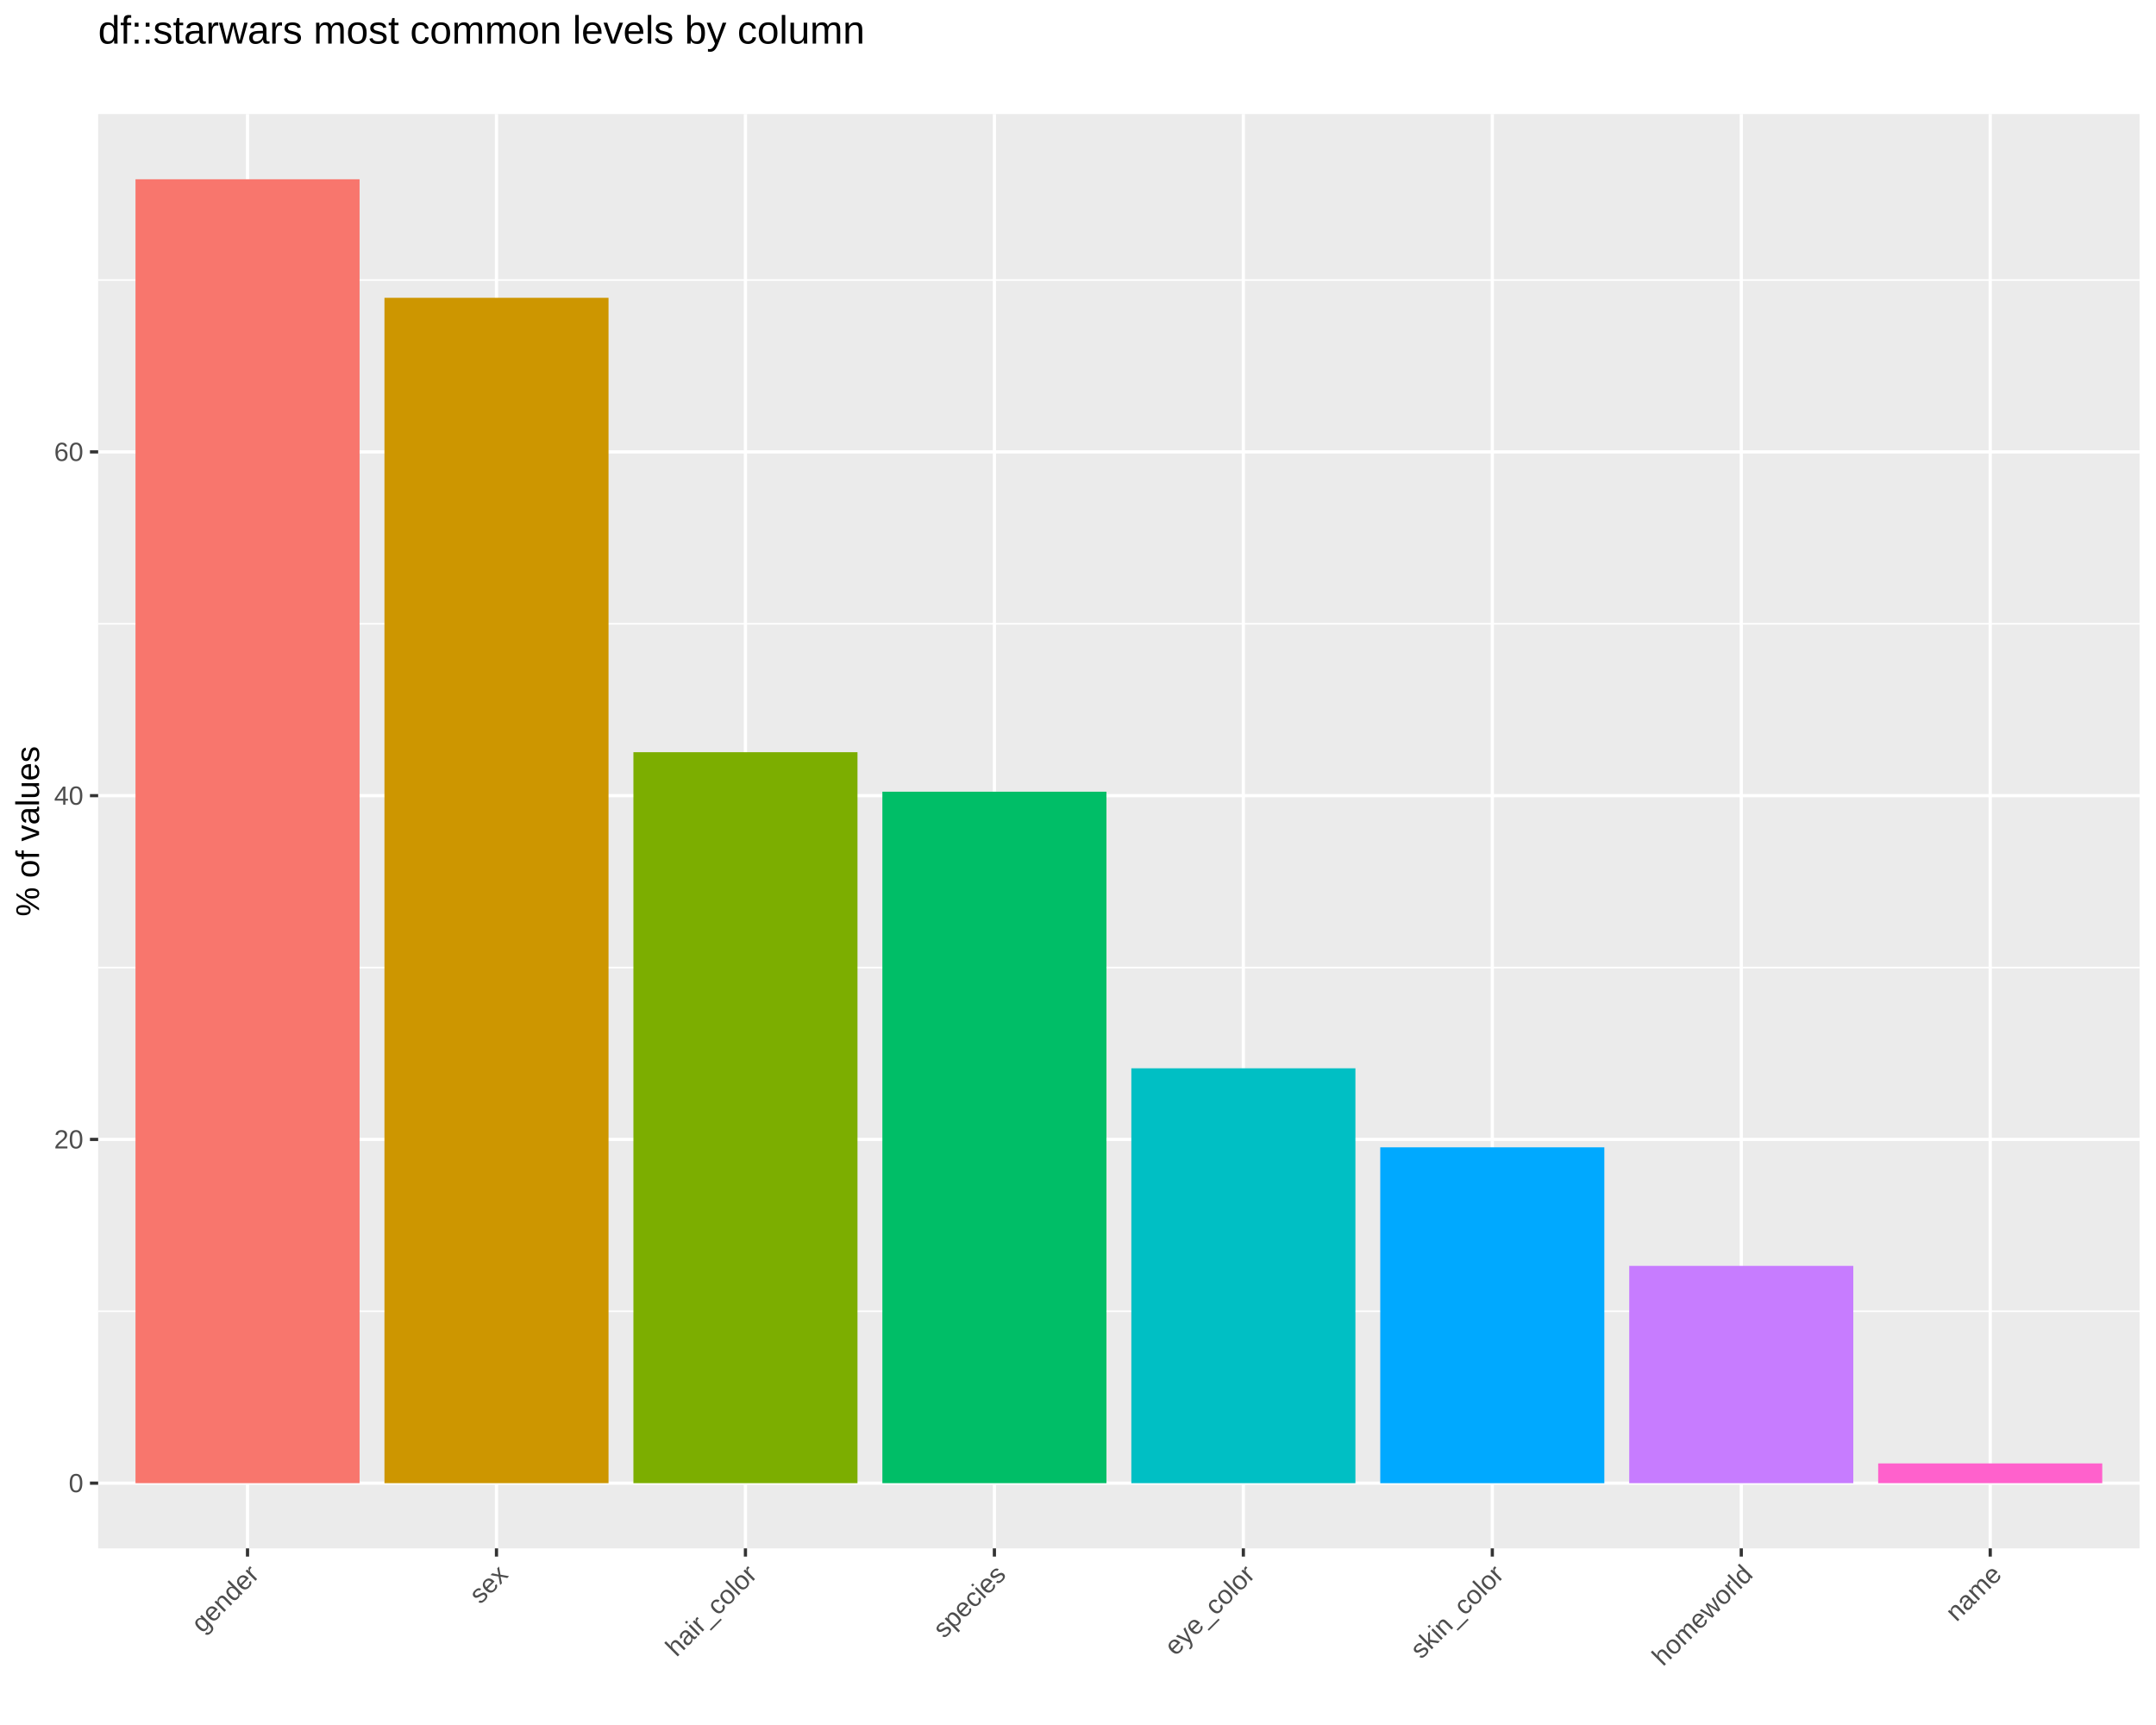
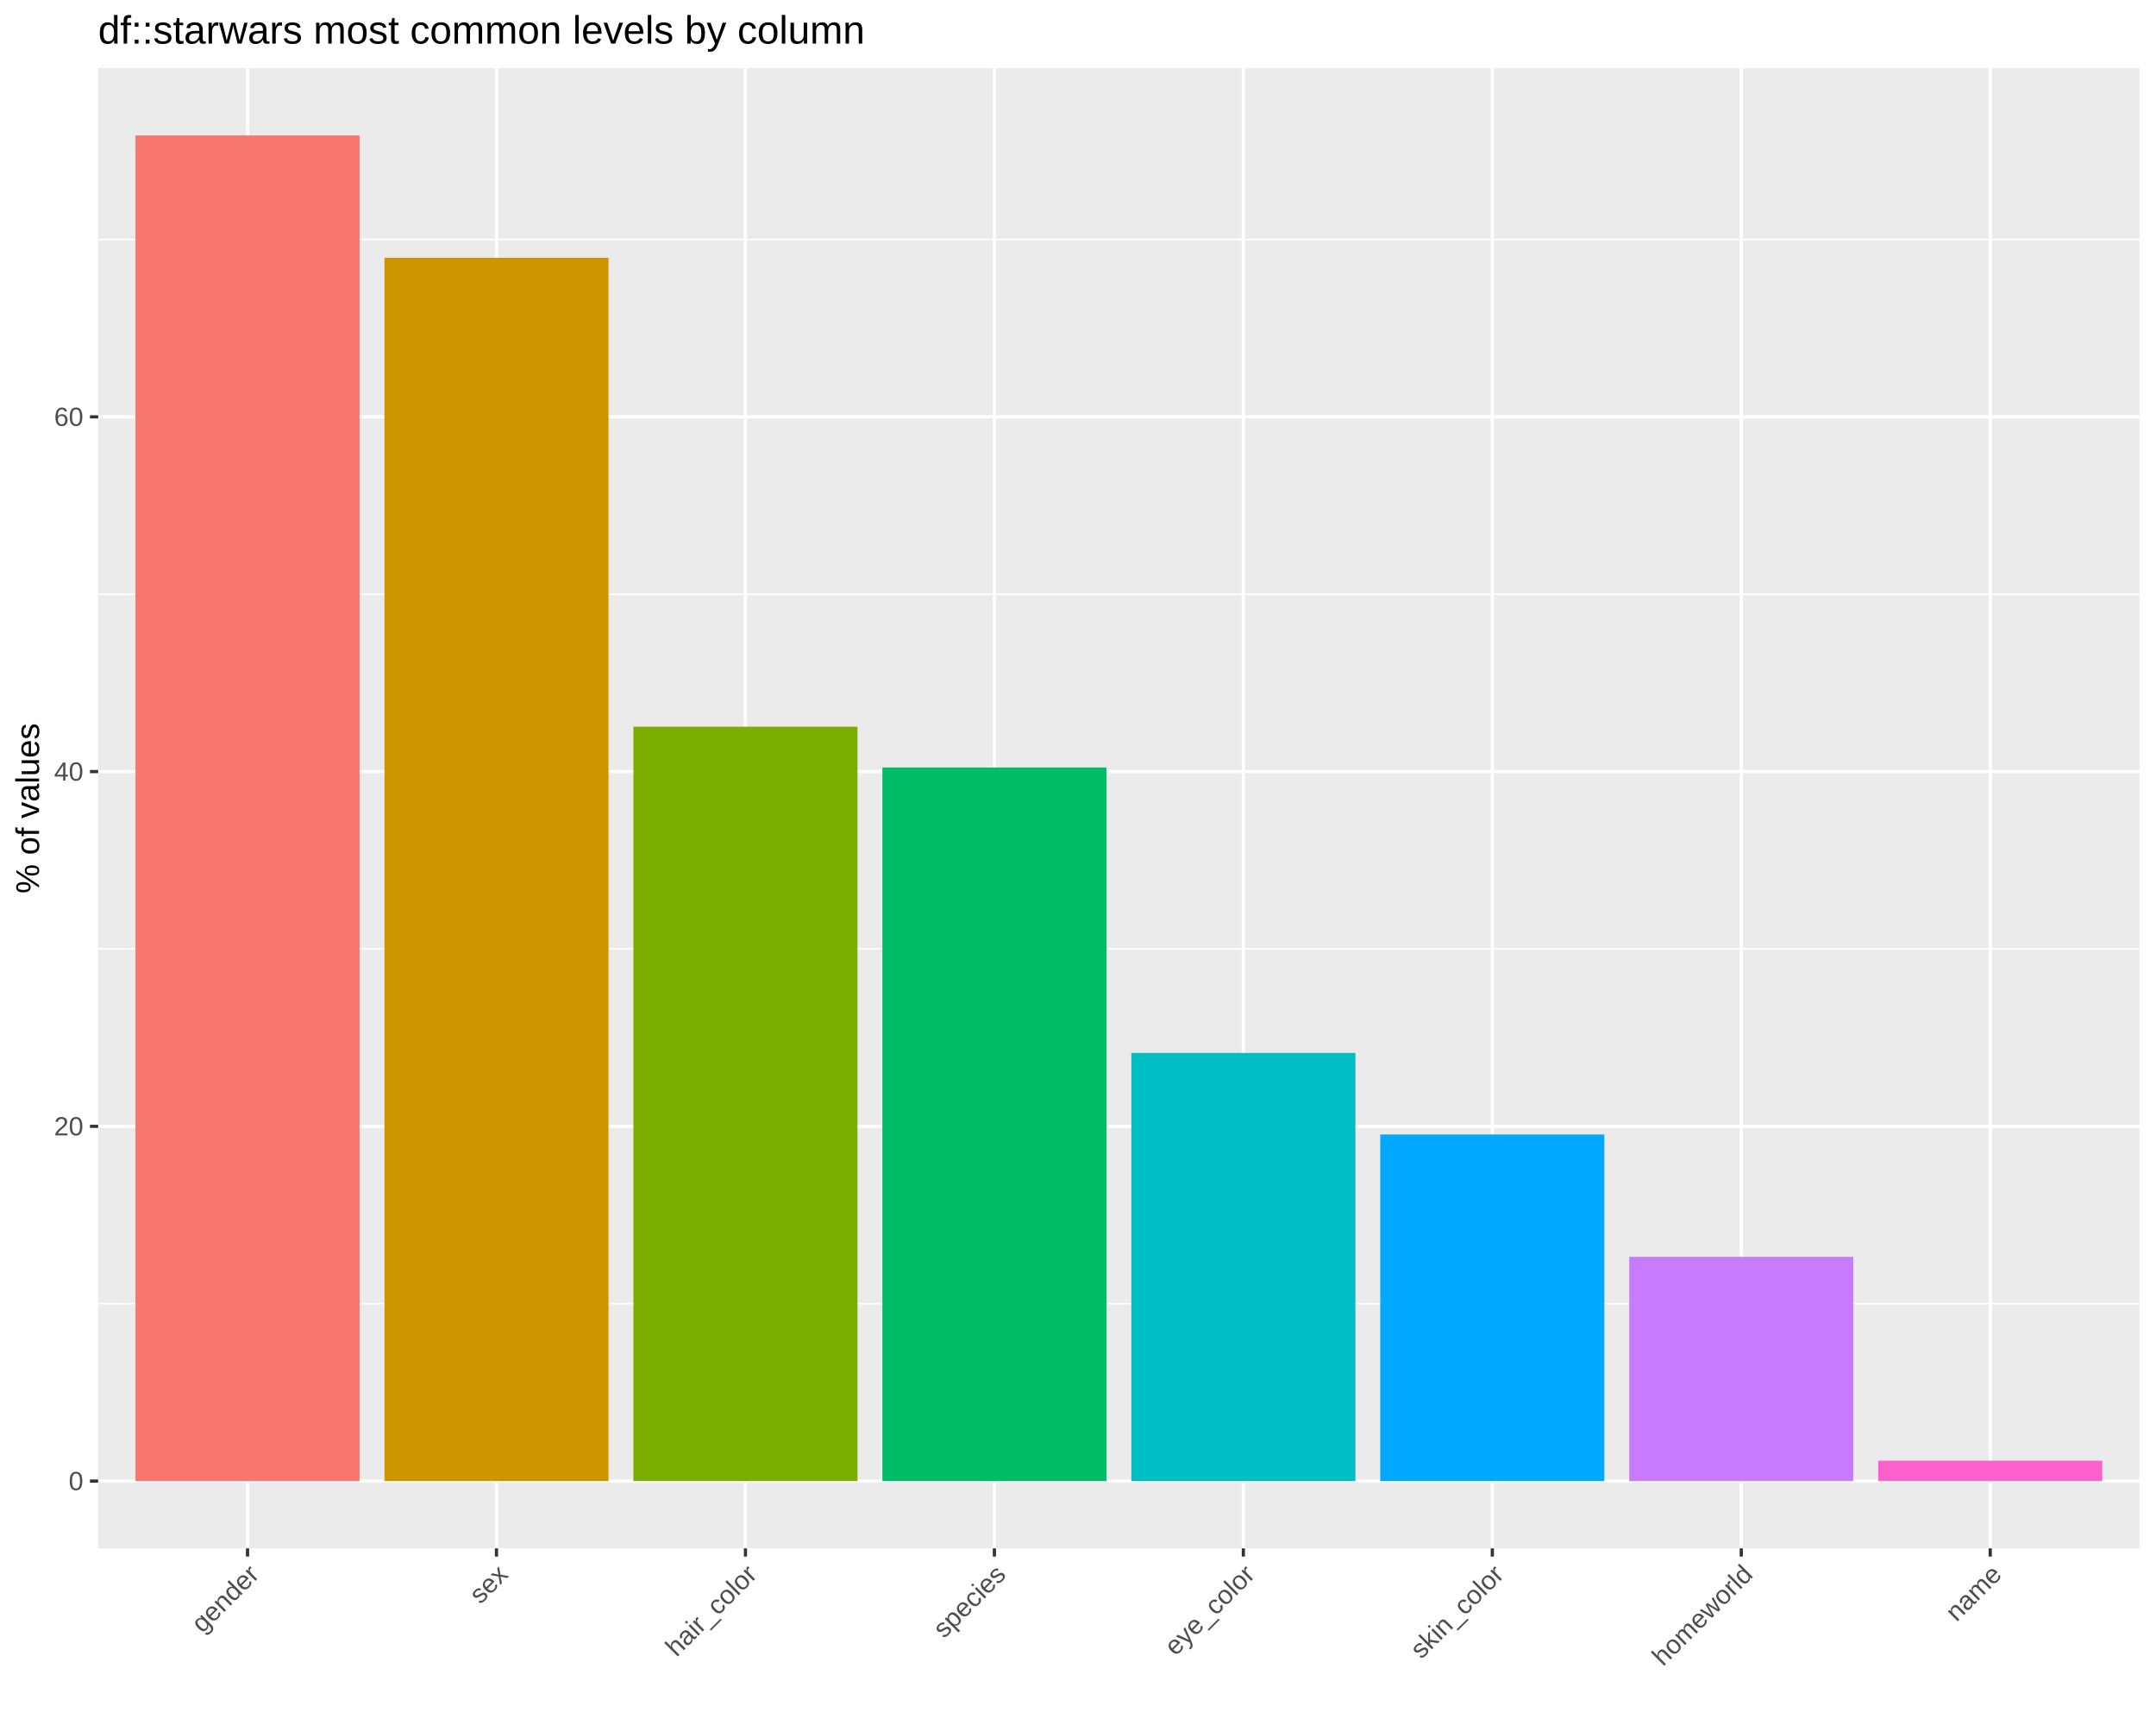
<svg xmlns="http://www.w3.org/2000/svg" viewBox="0 0 720.00 576.00">
  <defs>
    <style type="text/css">
    line, polyline, polygon, path, rect, circle {
      fill: none;
      stroke: #000000;
      stroke-linecap: round;
      stroke-linejoin: round;
      stroke-miterlimit: 10.00;
    }
  </style>
  </defs>
  <rect width="100%" height="100%" style="stroke: none; fill: #FFFFFF;" />
  <rect x="0.00" y="0.00" width="720.00" height="576.00" style="stroke-width: 1.07; stroke: #FFFFFF; fill: #FFFFFF;" />
  <defs>
-     <clipPath id="cpMzIuNzh8NzE0LjUyfDUxNy4wMnwzOC4wOQ==">
-       <rect x="32.78" y="38.09" width="681.74" height="478.93" />
+     <clipPath id="cpMzIuNzh8NzE0LjUyfDUxNy4wMnwyMi43Nw==">
+       <rect x="32.78" y="22.77" width="681.74" height="494.25" />
    </clipPath>
  </defs>
-   <rect x="32.78" y="38.09" width="681.74" height="478.93" style="stroke-width: 1.07; stroke: none; fill: #EBEBEB;" clip-path="url(#cpMzIuNzh8NzE0LjUyfDUxNy4wMnwzOC4wOQ==)" />
-   <polyline points="32.78,437.86 714.52,437.86 " style="stroke-width: 0.53; stroke: #FFFFFF; stroke-linecap: butt;" clip-path="url(#cpMzIuNzh8NzE0LjUyfDUxNy4wMnwzOC4wOQ==)" />
-   <polyline points="32.78,323.08 714.52,323.08 " style="stroke-width: 0.53; stroke: #FFFFFF; stroke-linecap: butt;" clip-path="url(#cpMzIuNzh8NzE0LjUyfDUxNy4wMnwzOC4wOQ==)" />
-   <polyline points="32.78,208.29 714.52,208.29 " style="stroke-width: 0.53; stroke: #FFFFFF; stroke-linecap: butt;" clip-path="url(#cpMzIuNzh8NzE0LjUyfDUxNy4wMnwzOC4wOQ==)" />
-   <polyline points="32.78,93.51 714.52,93.51 " style="stroke-width: 0.53; stroke: #FFFFFF; stroke-linecap: butt;" clip-path="url(#cpMzIuNzh8NzE0LjUyfDUxNy4wMnwzOC4wOQ==)" />
-   <polyline points="32.78,495.25 714.52,495.25 " style="stroke-width: 1.07; stroke: #FFFFFF; stroke-linecap: butt;" clip-path="url(#cpMzIuNzh8NzE0LjUyfDUxNy4wMnwzOC4wOQ==)" />
-   <polyline points="32.78,380.47 714.52,380.47 " style="stroke-width: 1.07; stroke: #FFFFFF; stroke-linecap: butt;" clip-path="url(#cpMzIuNzh8NzE0LjUyfDUxNy4wMnwzOC4wOQ==)" />
-   <polyline points="32.78,265.68 714.52,265.68 " style="stroke-width: 1.07; stroke: #FFFFFF; stroke-linecap: butt;" clip-path="url(#cpMzIuNzh8NzE0LjUyfDUxNy4wMnwzOC4wOQ==)" />
-   <polyline points="32.78,150.90 714.52,150.90 " style="stroke-width: 1.07; stroke: #FFFFFF; stroke-linecap: butt;" clip-path="url(#cpMzIuNzh8NzE0LjUyfDUxNy4wMnwzOC4wOQ==)" />
-   <polyline points="82.66,517.02 82.66,38.09 " style="stroke-width: 1.07; stroke: #FFFFFF; stroke-linecap: butt;" clip-path="url(#cpMzIuNzh8NzE0LjUyfDUxNy4wMnwzOC4wOQ==)" />
-   <polyline points="165.80,517.02 165.80,38.09 " style="stroke-width: 1.07; stroke: #FFFFFF; stroke-linecap: butt;" clip-path="url(#cpMzIuNzh8NzE0LjUyfDUxNy4wMnwzOC4wOQ==)" />
-   <polyline points="248.94,517.02 248.94,38.09 " style="stroke-width: 1.07; stroke: #FFFFFF; stroke-linecap: butt;" clip-path="url(#cpMzIuNzh8NzE0LjUyfDUxNy4wMnwzOC4wOQ==)" />
-   <polyline points="332.08,517.02 332.08,38.09 " style="stroke-width: 1.07; stroke: #FFFFFF; stroke-linecap: butt;" clip-path="url(#cpMzIuNzh8NzE0LjUyfDUxNy4wMnwzOC4wOQ==)" />
-   <polyline points="415.22,517.02 415.22,38.09 " style="stroke-width: 1.07; stroke: #FFFFFF; stroke-linecap: butt;" clip-path="url(#cpMzIuNzh8NzE0LjUyfDUxNy4wMnwzOC4wOQ==)" />
-   <polyline points="498.36,517.02 498.36,38.09 " style="stroke-width: 1.07; stroke: #FFFFFF; stroke-linecap: butt;" clip-path="url(#cpMzIuNzh8NzE0LjUyfDUxNy4wMnwzOC4wOQ==)" />
-   <polyline points="581.50,517.02 581.50,38.09 " style="stroke-width: 1.07; stroke: #FFFFFF; stroke-linecap: butt;" clip-path="url(#cpMzIuNzh8NzE0LjUyfDUxNy4wMnwzOC4wOQ==)" />
-   <polyline points="664.64,517.02 664.64,38.09 " style="stroke-width: 1.07; stroke: #FFFFFF; stroke-linecap: butt;" clip-path="url(#cpMzIuNzh8NzE0LjUyfDUxNy4wMnwzOC4wOQ==)" />
-   <rect x="45.25" y="59.86" width="74.83" height="435.39" style="stroke-width: 1.07; stroke: none; stroke-linecap: square; stroke-linejoin: miter; fill: #F8766D;" clip-path="url(#cpMzIuNzh8NzE0LjUyfDUxNy4wMnwzOC4wOQ==)" />
-   <rect x="128.39" y="99.44" width="74.83" height="395.81" style="stroke-width: 1.07; stroke: none; stroke-linecap: square; stroke-linejoin: miter; fill: #CD9600;" clip-path="url(#cpMzIuNzh8NzE0LjUyfDUxNy4wMnwzOC4wOQ==)" />
-   <rect x="211.53" y="251.17" width="74.83" height="244.08" style="stroke-width: 1.07; stroke: none; stroke-linecap: square; stroke-linejoin: miter; fill: #7CAE00;" clip-path="url(#cpMzIuNzh8NzE0LjUyfDUxNy4wMnwzOC4wOQ==)" />
-   <rect x="294.67" y="264.36" width="74.83" height="230.89" style="stroke-width: 1.07; stroke: none; stroke-linecap: square; stroke-linejoin: miter; fill: #00BE67;" clip-path="url(#cpMzIuNzh8NzE0LjUyfDUxNy4wMnwzOC4wOQ==)" />
-   <rect x="377.81" y="356.72" width="74.83" height="138.53" style="stroke-width: 1.07; stroke: none; stroke-linecap: square; stroke-linejoin: miter; fill: #00BFC4;" clip-path="url(#cpMzIuNzh8NzE0LjUyfDUxNy4wMnwzOC4wOQ==)" />
-   <rect x="460.94" y="383.11" width="74.83" height="112.15" style="stroke-width: 1.07; stroke: none; stroke-linecap: square; stroke-linejoin: miter; fill: #00A9FF;" clip-path="url(#cpMzIuNzh8NzE0LjUyfDUxNy4wMnwzOC4wOQ==)" />
-   <rect x="544.08" y="422.69" width="74.83" height="72.56" style="stroke-width: 1.07; stroke: none; stroke-linecap: square; stroke-linejoin: miter; fill: #C77CFF;" clip-path="url(#cpMzIuNzh8NzE0LjUyfDUxNy4wMnwzOC4wOQ==)" />
-   <rect x="627.22" y="488.65" width="74.83" height="6.60" style="stroke-width: 1.07; stroke: none; stroke-linecap: square; stroke-linejoin: miter; fill: #FF61CC;" clip-path="url(#cpMzIuNzh8NzE0LjUyfDUxNy4wMnwzOC4wOQ==)" />
+   <rect x="32.78" y="22.77" width="681.74" height="494.25" style="stroke-width: 1.07; stroke: none; fill: #EBEBEB;" clip-path="url(#cpMzIuNzh8NzE0LjUyfDUxNy4wMnwyMi43Nw==)" />
+   <polyline points="32.78,435.33 714.52,435.33 " style="stroke-width: 0.53; stroke: #FFFFFF; stroke-linecap: butt;" clip-path="url(#cpMzIuNzh8NzE0LjUyfDUxNy4wMnwyMi43Nw==)" />
+   <polyline points="32.78,316.87 714.52,316.87 " style="stroke-width: 0.53; stroke: #FFFFFF; stroke-linecap: butt;" clip-path="url(#cpMzIuNzh8NzE0LjUyfDUxNy4wMnwyMi43Nw==)" />
+   <polyline points="32.78,198.41 714.52,198.41 " style="stroke-width: 0.53; stroke: #FFFFFF; stroke-linecap: butt;" clip-path="url(#cpMzIuNzh8NzE0LjUyfDUxNy4wMnwyMi43Nw==)" />
+   <polyline points="32.78,79.96 714.52,79.96 " style="stroke-width: 0.53; stroke: #FFFFFF; stroke-linecap: butt;" clip-path="url(#cpMzIuNzh8NzE0LjUyfDUxNy4wMnwyMi43Nw==)" />
+   <polyline points="32.78,494.55 714.52,494.55 " style="stroke-width: 1.07; stroke: #FFFFFF; stroke-linecap: butt;" clip-path="url(#cpMzIuNzh8NzE0LjUyfDUxNy4wMnwyMi43Nw==)" />
+   <polyline points="32.78,376.10 714.52,376.10 " style="stroke-width: 1.07; stroke: #FFFFFF; stroke-linecap: butt;" clip-path="url(#cpMzIuNzh8NzE0LjUyfDUxNy4wMnwyMi43Nw==)" />
+   <polyline points="32.78,257.64 714.52,257.64 " style="stroke-width: 1.07; stroke: #FFFFFF; stroke-linecap: butt;" clip-path="url(#cpMzIuNzh8NzE0LjUyfDUxNy4wMnwyMi43Nw==)" />
+   <polyline points="32.78,139.19 714.52,139.19 " style="stroke-width: 1.07; stroke: #FFFFFF; stroke-linecap: butt;" clip-path="url(#cpMzIuNzh8NzE0LjUyfDUxNy4wMnwyMi43Nw==)" />
+   <polyline points="82.66,517.02 82.66,22.77 " style="stroke-width: 1.07; stroke: #FFFFFF; stroke-linecap: butt;" clip-path="url(#cpMzIuNzh8NzE0LjUyfDUxNy4wMnwyMi43Nw==)" />
+   <polyline points="165.80,517.02 165.80,22.77 " style="stroke-width: 1.07; stroke: #FFFFFF; stroke-linecap: butt;" clip-path="url(#cpMzIuNzh8NzE0LjUyfDUxNy4wMnwyMi43Nw==)" />
+   <polyline points="248.94,517.02 248.94,22.77 " style="stroke-width: 1.07; stroke: #FFFFFF; stroke-linecap: butt;" clip-path="url(#cpMzIuNzh8NzE0LjUyfDUxNy4wMnwyMi43Nw==)" />
+   <polyline points="332.08,517.02 332.08,22.77 " style="stroke-width: 1.07; stroke: #FFFFFF; stroke-linecap: butt;" clip-path="url(#cpMzIuNzh8NzE0LjUyfDUxNy4wMnwyMi43Nw==)" />
+   <polyline points="415.22,517.02 415.22,22.77 " style="stroke-width: 1.07; stroke: #FFFFFF; stroke-linecap: butt;" clip-path="url(#cpMzIuNzh8NzE0LjUyfDUxNy4wMnwyMi43Nw==)" />
+   <polyline points="498.36,517.02 498.36,22.77 " style="stroke-width: 1.07; stroke: #FFFFFF; stroke-linecap: butt;" clip-path="url(#cpMzIuNzh8NzE0LjUyfDUxNy4wMnwyMi43Nw==)" />
+   <polyline points="581.50,517.02 581.50,22.77 " style="stroke-width: 1.07; stroke: #FFFFFF; stroke-linecap: butt;" clip-path="url(#cpMzIuNzh8NzE0LjUyfDUxNy4wMnwyMi43Nw==)" />
+   <polyline points="664.64,517.02 664.64,22.77 " style="stroke-width: 1.07; stroke: #FFFFFF; stroke-linecap: butt;" clip-path="url(#cpMzIuNzh8NzE0LjUyfDUxNy4wMnwyMi43Nw==)" />
+   <rect x="45.25" y="45.24" width="74.83" height="449.32" style="stroke-width: 1.07; stroke: none; stroke-linecap: square; stroke-linejoin: miter; fill: #F8766D;" clip-path="url(#cpMzIuNzh8NzE0LjUyfDUxNy4wMnwyMi43Nw==)" />
+   <rect x="128.39" y="86.08" width="74.83" height="408.47" style="stroke-width: 1.07; stroke: none; stroke-linecap: square; stroke-linejoin: miter; fill: #CD9600;" clip-path="url(#cpMzIuNzh8NzE0LjUyfDUxNy4wMnwyMi43Nw==)" />
+   <rect x="211.53" y="242.66" width="74.83" height="251.89" style="stroke-width: 1.07; stroke: none; stroke-linecap: square; stroke-linejoin: miter; fill: #7CAE00;" clip-path="url(#cpMzIuNzh8NzE0LjUyfDUxNy4wMnwyMi43Nw==)" />
+   <rect x="294.67" y="256.28" width="74.83" height="238.27" style="stroke-width: 1.07; stroke: none; stroke-linecap: square; stroke-linejoin: miter; fill: #00BE67;" clip-path="url(#cpMzIuNzh8NzE0LjUyfDUxNy4wMnwyMi43Nw==)" />
+   <rect x="377.81" y="351.59" width="74.83" height="142.96" style="stroke-width: 1.07; stroke: none; stroke-linecap: square; stroke-linejoin: miter; fill: #00BFC4;" clip-path="url(#cpMzIuNzh8NzE0LjUyfDUxNy4wMnwyMi43Nw==)" />
+   <rect x="460.94" y="378.82" width="74.83" height="115.73" style="stroke-width: 1.07; stroke: none; stroke-linecap: square; stroke-linejoin: miter; fill: #00A9FF;" clip-path="url(#cpMzIuNzh8NzE0LjUyfDUxNy4wMnwyMi43Nw==)" />
+   <rect x="544.08" y="419.67" width="74.83" height="74.89" style="stroke-width: 1.07; stroke: none; stroke-linecap: square; stroke-linejoin: miter; fill: #C77CFF;" clip-path="url(#cpMzIuNzh8NzE0LjUyfDUxNy4wMnwyMi43Nw==)" />
+   <rect x="627.22" y="487.75" width="74.83" height="6.81" style="stroke-width: 1.07; stroke: none; stroke-linecap: square; stroke-linejoin: miter; fill: #FF61CC;" clip-path="url(#cpMzIuNzh8NzE0LjUyfDUxNy4wMnwyMi43Nw==)" />
  <defs>
    <clipPath id="cpMC4wMHw3MjAuMDB8NTc2LjAwfDAuMDA=">
      <rect x="0.00" y="0.00" width="720.00" height="576.00" />
    </clipPath>
  </defs>
  <g clip-path="url(#cpMC4wMHw3MjAuMDB8NTc2LjAwfDAuMDA=)">
-     <text x="22.95" y="498.27" style="font-size: 8.80px; fill: #4D4D4D; font-family: Liberation Sans;" textLength="4.89px" lengthAdjust="spacingAndGlyphs">0</text>
+     <text x="22.95" y="497.58" style="font-size: 8.80px; fill: #4D4D4D; font-family: Liberation Sans;" textLength="4.89px" lengthAdjust="spacingAndGlyphs">0</text>
  </g>
  <g clip-path="url(#cpMC4wMHw3MjAuMDB8NTc2LjAwfDAuMDA=)">
-     <text x="18.06" y="383.49" style="font-size: 8.80px; fill: #4D4D4D; font-family: Liberation Sans;" textLength="9.78px" lengthAdjust="spacingAndGlyphs">20</text>
+     <text x="18.06" y="379.12" style="font-size: 8.80px; fill: #4D4D4D; font-family: Liberation Sans;" textLength="9.78px" lengthAdjust="spacingAndGlyphs">20</text>
  </g>
  <g clip-path="url(#cpMC4wMHw3MjAuMDB8NTc2LjAwfDAuMDA=)">
-     <text x="18.06" y="268.71" style="font-size: 8.80px; fill: #4D4D4D; font-family: Liberation Sans;" textLength="9.78px" lengthAdjust="spacingAndGlyphs">40</text>
+     <text x="18.06" y="260.67" style="font-size: 8.80px; fill: #4D4D4D; font-family: Liberation Sans;" textLength="9.78px" lengthAdjust="spacingAndGlyphs">40</text>
  </g>
  <g clip-path="url(#cpMC4wMHw3MjAuMDB8NTc2LjAwfDAuMDA=)">
-     <text x="18.06" y="153.92" style="font-size: 8.80px; fill: #4D4D4D; font-family: Liberation Sans;" textLength="9.78px" lengthAdjust="spacingAndGlyphs">60</text>
+     <text x="18.06" y="142.21" style="font-size: 8.80px; fill: #4D4D4D; font-family: Liberation Sans;" textLength="9.78px" lengthAdjust="spacingAndGlyphs">60</text>
  </g>
-   <polyline points="30.04,495.25 32.78,495.25 " style="stroke-width: 1.07; stroke: #333333; stroke-linecap: butt;" clip-path="url(#cpMC4wMHw3MjAuMDB8NTc2LjAwfDAuMDA=)" />
-   <polyline points="30.04,380.47 32.78,380.47 " style="stroke-width: 1.07; stroke: #333333; stroke-linecap: butt;" clip-path="url(#cpMC4wMHw3MjAuMDB8NTc2LjAwfDAuMDA=)" />
-   <polyline points="30.04,265.68 32.78,265.68 " style="stroke-width: 1.07; stroke: #333333; stroke-linecap: butt;" clip-path="url(#cpMC4wMHw3MjAuMDB8NTc2LjAwfDAuMDA=)" />
-   <polyline points="30.04,150.90 32.78,150.90 " style="stroke-width: 1.07; stroke: #333333; stroke-linecap: butt;" clip-path="url(#cpMC4wMHw3MjAuMDB8NTc2LjAwfDAuMDA=)" />
+   <polyline points="30.04,494.55 32.78,494.55 " style="stroke-width: 1.07; stroke: #333333; stroke-linecap: butt;" clip-path="url(#cpMC4wMHw3MjAuMDB8NTc2LjAwfDAuMDA=)" />
+   <polyline points="30.04,376.10 32.78,376.10 " style="stroke-width: 1.07; stroke: #333333; stroke-linecap: butt;" clip-path="url(#cpMC4wMHw3MjAuMDB8NTc2LjAwfDAuMDA=)" />
+   <polyline points="30.04,257.64 32.78,257.64 " style="stroke-width: 1.07; stroke: #333333; stroke-linecap: butt;" clip-path="url(#cpMC4wMHw3MjAuMDB8NTc2LjAwfDAuMDA=)" />
+   <polyline points="30.04,139.19 32.78,139.19 " style="stroke-width: 1.07; stroke: #333333; stroke-linecap: butt;" clip-path="url(#cpMC4wMHw3MjAuMDB8NTc2LjAwfDAuMDA=)" />
  <polyline points="82.66,519.76 82.66,517.02 " style="stroke-width: 1.07; stroke: #333333; stroke-linecap: butt;" clip-path="url(#cpMC4wMHw3MjAuMDB8NTc2LjAwfDAuMDA=)" />
  <polyline points="165.80,519.76 165.80,517.02 " style="stroke-width: 1.07; stroke: #333333; stroke-linecap: butt;" clip-path="url(#cpMC4wMHw3MjAuMDB8NTc2LjAwfDAuMDA=)" />
  <polyline points="248.94,519.76 248.94,517.02 " style="stroke-width: 1.07; stroke: #333333; stroke-linecap: butt;" clip-path="url(#cpMC4wMHw3MjAuMDB8NTc2LjAwfDAuMDA=)" />
  <polyline points="332.08,519.76 332.08,517.02 " style="stroke-width: 1.07; stroke: #333333; stroke-linecap: butt;" clip-path="url(#cpMC4wMHw3MjAuMDB8NTc2LjAwfDAuMDA=)" />
  <polyline points="415.22,519.76 415.22,517.02 " style="stroke-width: 1.07; stroke: #333333; stroke-linecap: butt;" clip-path="url(#cpMC4wMHw3MjAuMDB8NTc2LjAwfDAuMDA=)" />
  <polyline points="498.36,519.76 498.36,517.02 " style="stroke-width: 1.07; stroke: #333333; stroke-linecap: butt;" clip-path="url(#cpMC4wMHw3MjAuMDB8NTc2LjAwfDAuMDA=)" />
  <polyline points="581.50,519.76 581.50,517.02 " style="stroke-width: 1.07; stroke: #333333; stroke-linecap: butt;" clip-path="url(#cpMC4wMHw3MjAuMDB8NTc2LjAwfDAuMDA=)" />
  <polyline points="664.64,519.76 664.64,517.02 " style="stroke-width: 1.07; stroke: #333333; stroke-linecap: butt;" clip-path="url(#cpMC4wMHw3MjAuMDB8NTc2LjAwfDAuMDA=)" />
  <g clip-path="url(#cpMC4wMHw3MjAuMDB8NTc2LjAwfDAuMDA=)">
    <text transform="translate(67.58,545.58) rotate(-45)" style="font-size: 8.80px; fill: #4D4D4D; font-family: Liberation Sans;" textLength="27.38px" lengthAdjust="spacingAndGlyphs">gender</text>
  </g>
  <g clip-path="url(#cpMC4wMHw3MjAuMDB8NTc2LjAwfDAuMDA=)">
    <text transform="translate(160.39,535.92) rotate(-45)" style="font-size: 8.80px; fill: #4D4D4D; font-family: Liberation Sans;" textLength="13.70px" lengthAdjust="spacingAndGlyphs">sex</text>
  </g>
  <g clip-path="url(#cpMC4wMHw3MjAuMDB8NTc2LjAwfDAuMDA=)">
    <text transform="translate(225.91,553.53) rotate(-45)" style="font-size: 8.80px; fill: #4D4D4D; font-family: Liberation Sans;" textLength="38.61px" lengthAdjust="spacingAndGlyphs">hair_color</text>
  </g>
  <g clip-path="url(#cpMC4wMHw3MjAuMDB8NTc2LjAwfDAuMDA=)">
    <text transform="translate(315.25,547.33) rotate(-45)" style="font-size: 8.80px; fill: #4D4D4D; font-family: Liberation Sans;" textLength="29.84px" lengthAdjust="spacingAndGlyphs">species</text>
  </g>
  <g clip-path="url(#cpMC4wMHw3MjAuMDB8NTc2LjAwfDAuMDA=)">
    <text transform="translate(392.52,553.20) rotate(-45)" style="font-size: 8.80px; fill: #4D4D4D; font-family: Liberation Sans;" textLength="38.14px" lengthAdjust="spacingAndGlyphs">eye_color</text>
  </g>
  <g clip-path="url(#cpMC4wMHw3MjAuMDB8NTc2LjAwfDAuMDA=)">
    <text transform="translate(474.63,554.24) rotate(-45)" style="font-size: 8.80px; fill: #4D4D4D; font-family: Liberation Sans;" textLength="39.61px" lengthAdjust="spacingAndGlyphs">skin_color</text>
  </g>
  <g clip-path="url(#cpMC4wMHw3MjAuMDB8NTc2LjAwfDAuMDA=)">
    <text transform="translate(555.36,556.64) rotate(-45)" style="font-size: 8.80px; fill: #4D4D4D; font-family: Liberation Sans;" textLength="43.02px" lengthAdjust="spacingAndGlyphs">homeworld</text>
  </g>
  <g clip-path="url(#cpMC4wMHw3MjAuMDB8NTc2LjAwfDAuMDA=)">
    <text transform="translate(653.36,541.78) rotate(-45)" style="font-size: 8.80px; fill: #4D4D4D; font-family: Liberation Sans;" textLength="22.00px" lengthAdjust="spacingAndGlyphs">name</text>
  </g>
  <g clip-path="url(#cpMC4wMHw3MjAuMDB8NTc2LjAwfDAuMDA=)">
-     <text transform="translate(13.04,306.01) rotate(-90)" style="font-size: 11.00px; font-family: Liberation Sans;" textLength="56.91px" lengthAdjust="spacingAndGlyphs">% of values</text>
+     <text transform="translate(13.04,298.35) rotate(-90)" style="font-size: 11.00px; font-family: Liberation Sans;" textLength="56.91px" lengthAdjust="spacingAndGlyphs">% of values</text>
  </g>
  <g clip-path="url(#cpMC4wMHw3MjAuMDB8NTc2LjAwfDAuMDA=)">
    <text x="32.78" y="14.56" style="font-size: 13.20px; font-family: Liberation Sans;" textLength="255.64px" lengthAdjust="spacingAndGlyphs">df::starwars most common levels by column</text>
  </g>
</svg>
